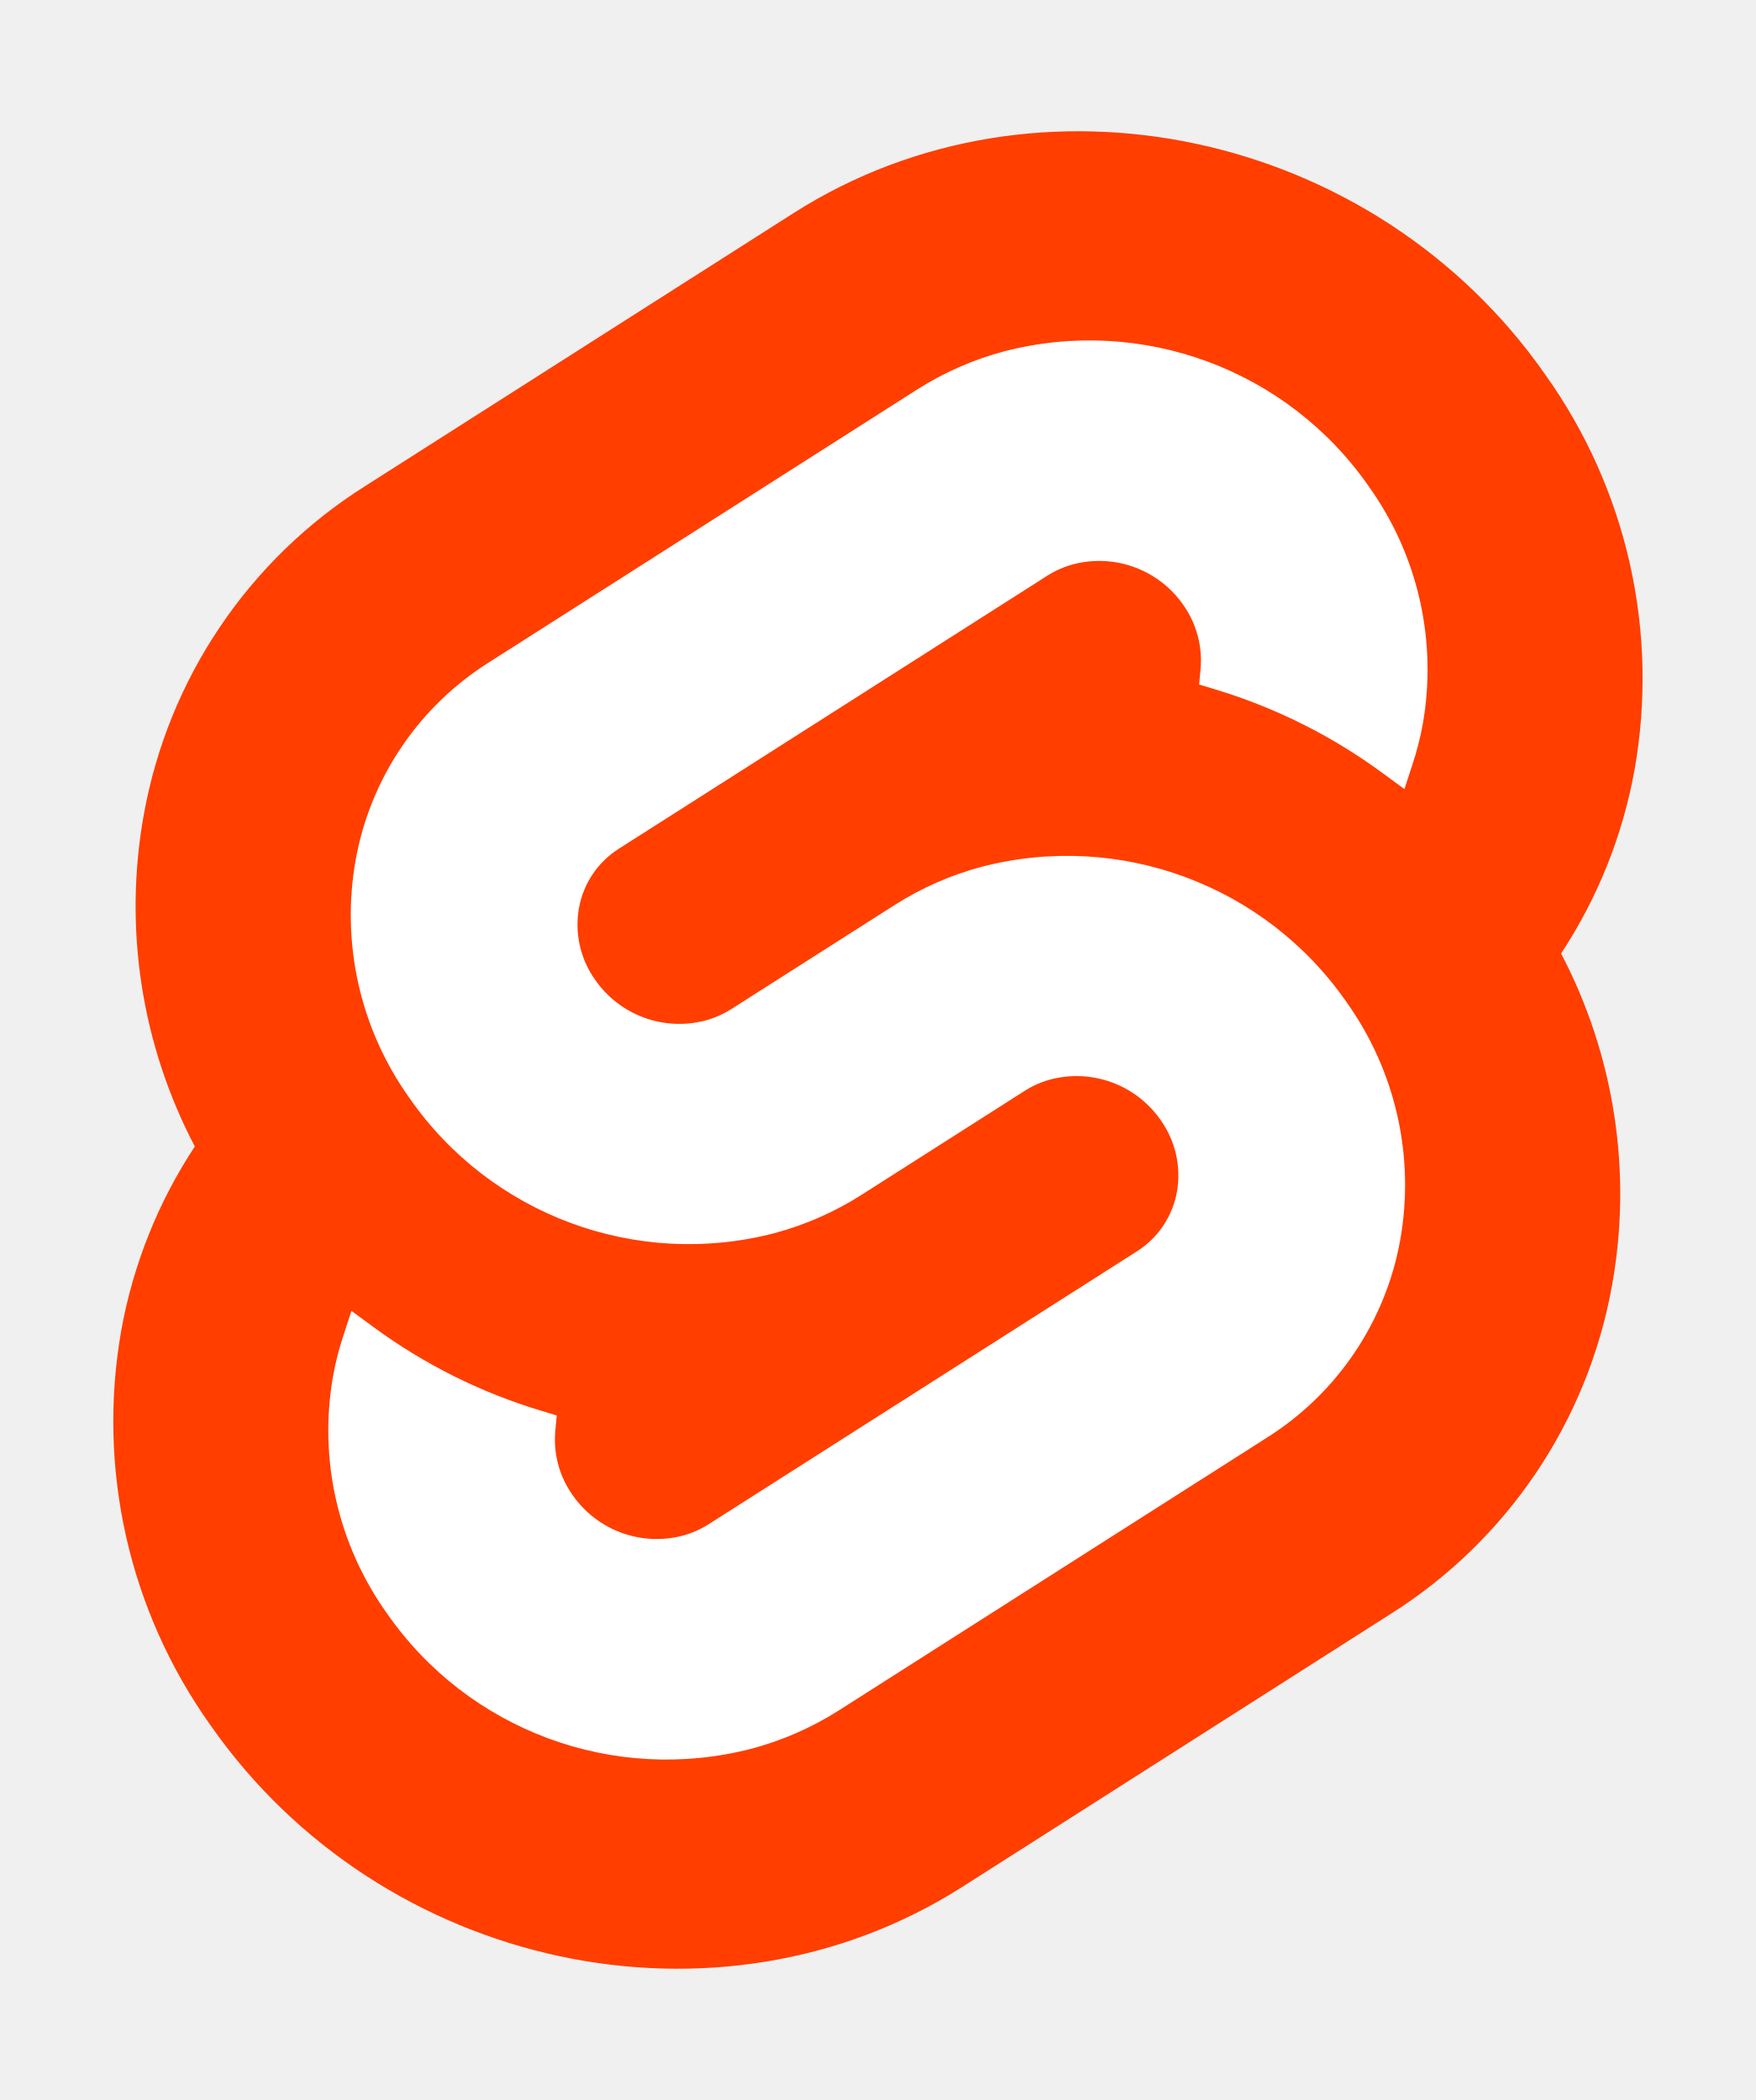
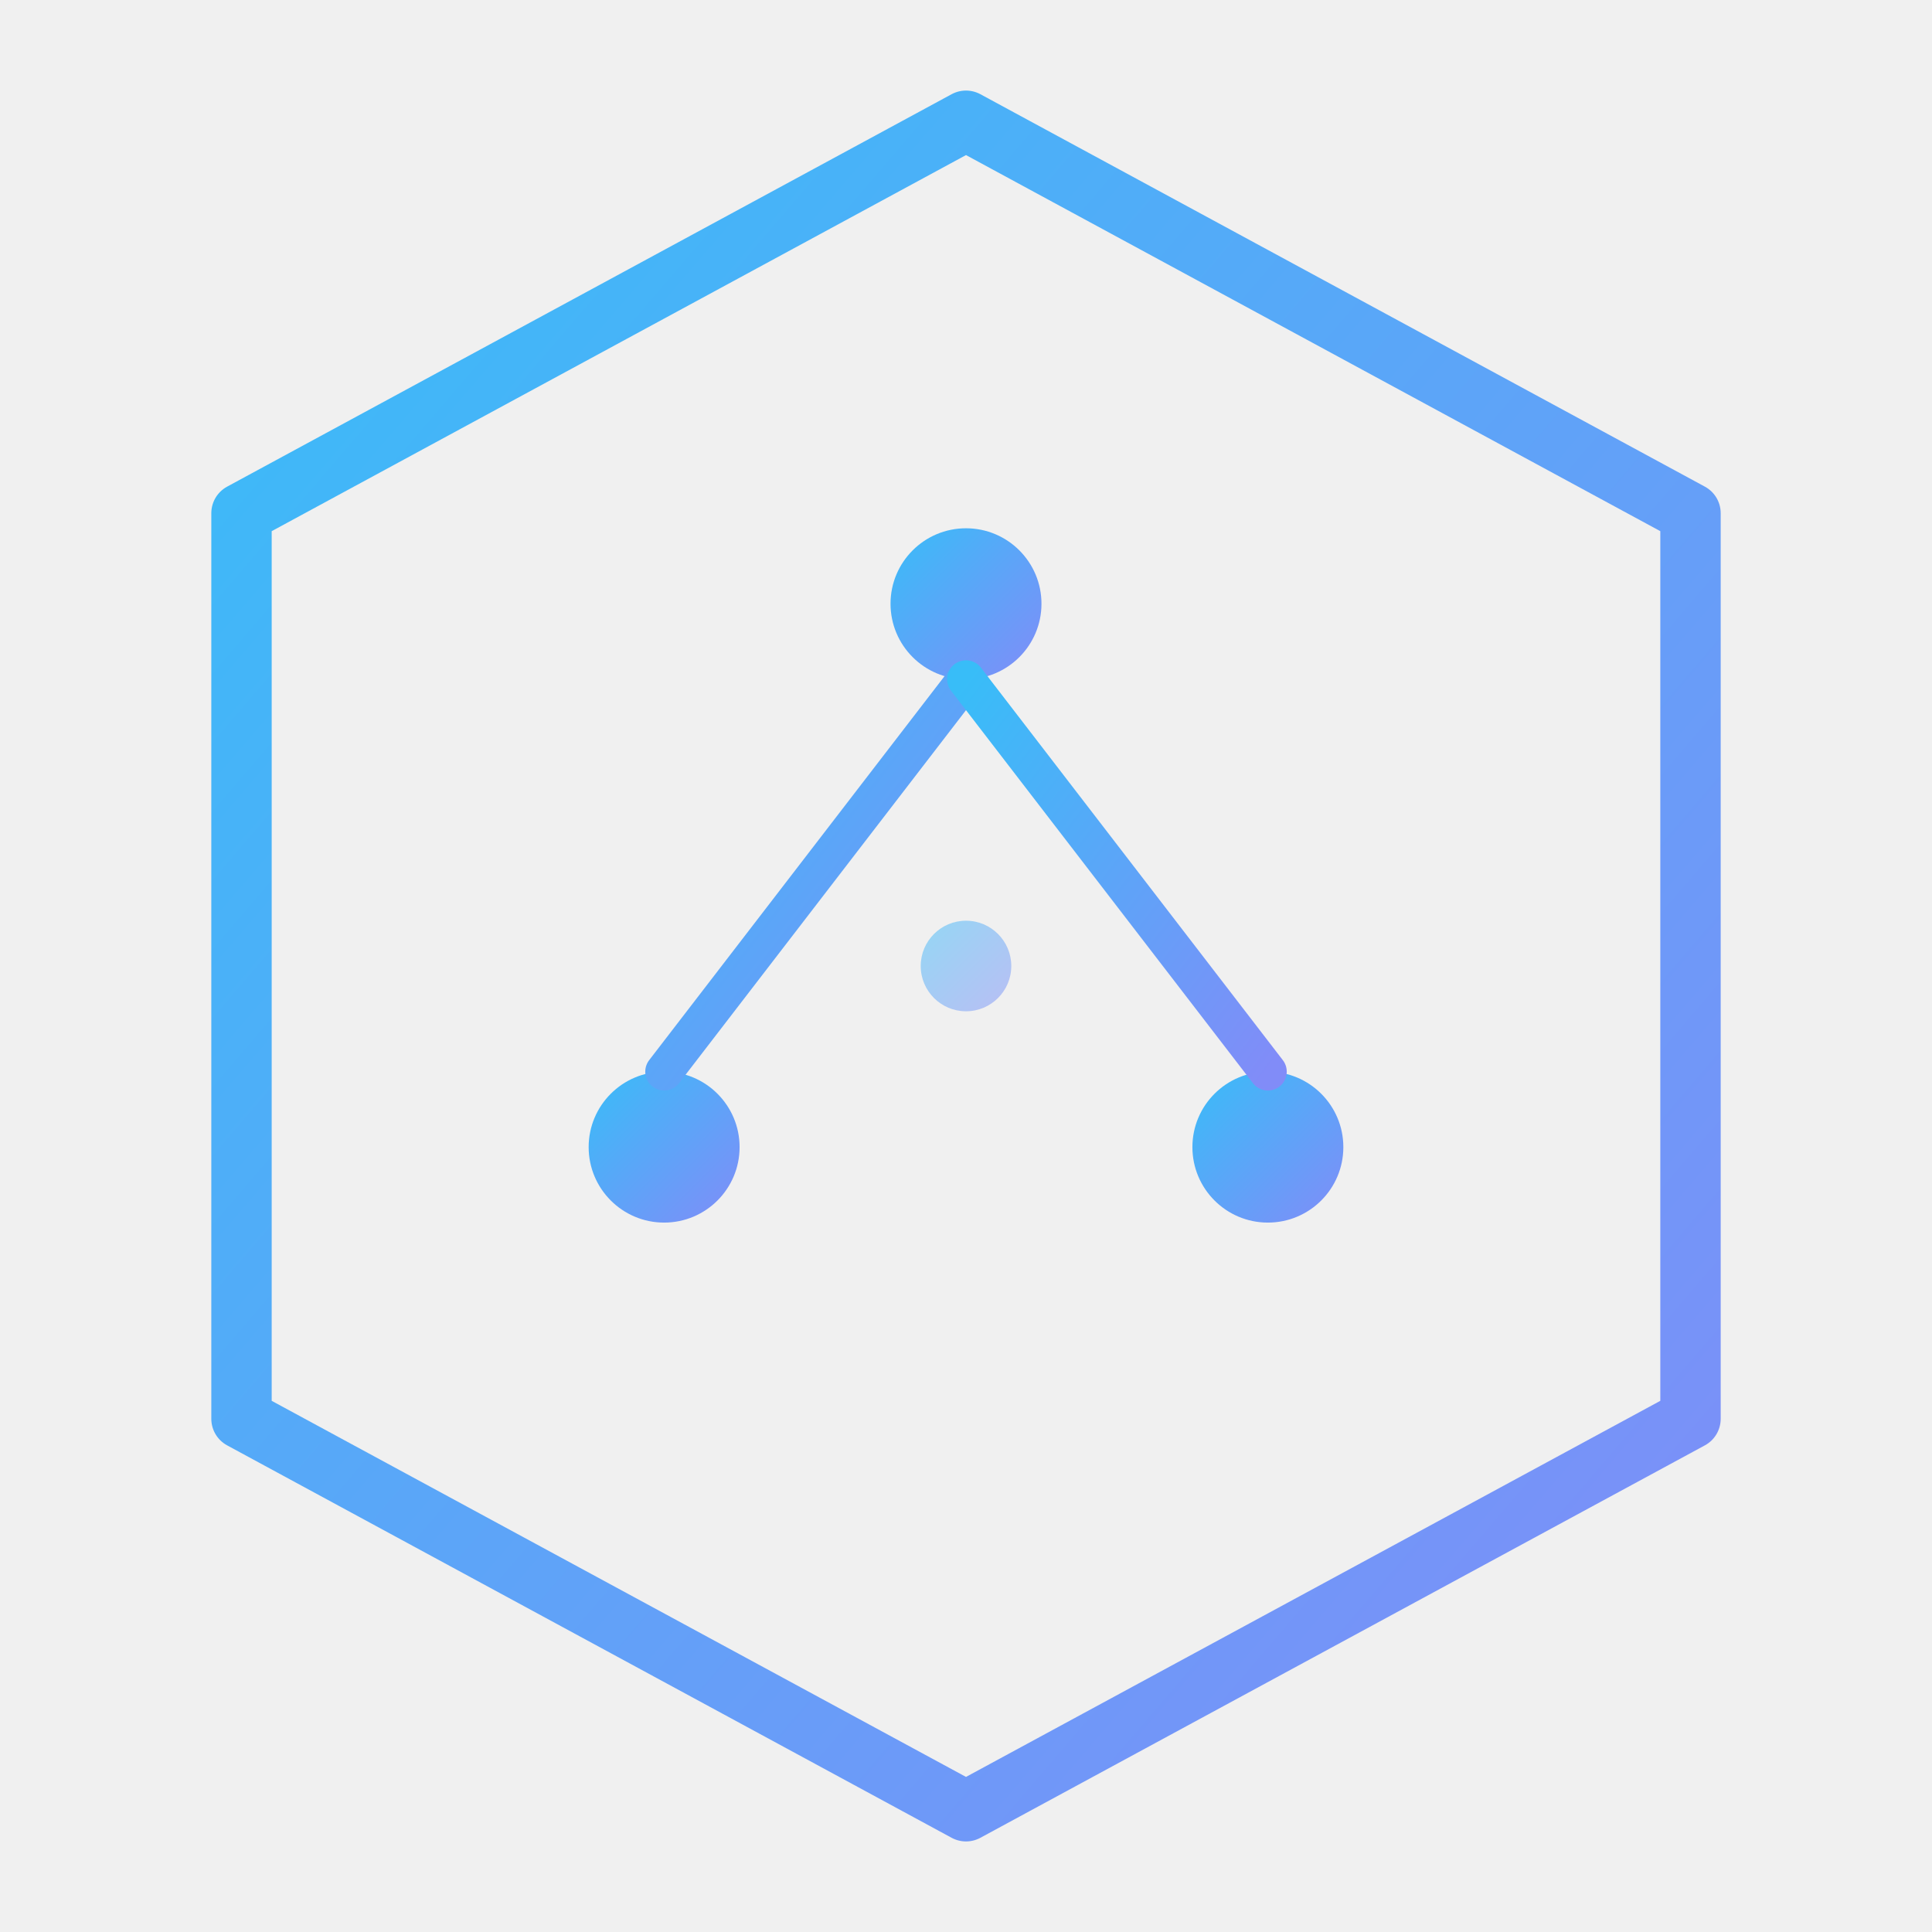
- <svg xmlns="http://www.w3.org/2000/svg" width="107" height="128" viewBox="0 0 107 128">
-   <path d="M94.157 22.819c-10.4-14.885-30.94-19.297-45.792-9.835L22.282 29.608A29.92 29.92 0 0 0 8.764 49.65a31.5 31.5 0 0 0 3.108 20.231 30 30 0 0 0-4.477 11.183 31.9 31.9 0 0 0 5.448 24.116c10.402 14.887 30.942 19.297 45.791 9.835l26.083-16.624A29.92 29.92 0 0 0 98.235 78.35a31.53 31.53 0 0 0-3.105-20.232 30 30 0 0 0 4.474-11.182 31.88 31.88 0 0 0-5.447-24.116" style="fill:#ff3e00" />
-   <path d="M45.817 106.582a20.72 20.72 0 0 1-22.237-8.243 19.17 19.17 0 0 1-3.277-14.503 18 18 0 0 1 .624-2.435l.49-1.498 1.337.981a33.6 33.6 0 0 0 10.203 5.098l.97.294-.09.968a5.85 5.85 0 0 0 1.052 3.878 6.24 6.24 0 0 0 6.695 2.485 5.8 5.8 0 0 0 1.603-.704L69.27 76.28a5.43 5.43 0 0 0 2.45-3.631 5.8 5.8 0 0 0-.987-4.371 6.24 6.24 0 0 0-6.698-2.487 5.7 5.7 0 0 0-1.6.704l-9.953 6.345a19 19 0 0 1-5.296 2.326 20.72 20.72 0 0 1-22.237-8.243 19.17 19.17 0 0 1-3.277-14.502 17.99 17.99 0 0 1 8.13-12.052l26.081-16.623a19 19 0 0 1 5.3-2.329 20.72 20.72 0 0 1 22.237 8.243 19.17 19.17 0 0 1 3.277 14.503 18 18 0 0 1-.624 2.435l-.49 1.498-1.337-.98a33.6 33.6 0 0 0-10.203-5.1l-.97-.294.09-.968a5.86 5.86 0 0 0-1.052-3.878 6.24 6.24 0 0 0-6.696-2.485 5.8 5.8 0 0 0-1.602.704L37.73 51.72a5.42 5.42 0 0 0-2.449 3.63 5.79 5.79 0 0 0 .986 4.372 6.24 6.24 0 0 0 6.698 2.486 5.8 5.8 0 0 0 1.602-.704l9.952-6.342a19 19 0 0 1 5.295-2.328 20.72 20.72 0 0 1 22.237 8.242 19.17 19.17 0 0 1 3.277 14.503 18 18 0 0 1-8.13 12.053l-26.081 16.622a19 19 0 0 1-5.3 2.328" style="fill:#fff" />
+ <svg xmlns="http://www.w3.org/2000/svg" width="128" height="128" viewBox="0 0 128 128">
+   <defs>
+     <linearGradient id="g" x1="0%" y1="0%" x2="100%" y2="100%">
+       <stop offset="0%" stop-color="#38bdf8" />
+       <stop offset="100%" stop-color="#818cf8" />
+     </linearGradient>
+   </defs>
+   <path d="M64 8 L112 34 L112 94 L64 120 L16 94 L16 34 Z" fill="none" stroke="url(#g)" stroke-width="4" stroke-linejoin="round" />
+   <circle cx="64" cy="40" r="5" fill="url(#g)" />
+   <circle cx="44" cy="76" r="5" fill="url(#g)" />
+   <circle cx="84" cy="76" r="5" fill="url(#g)" />
+   <line x1="64" y1="45" x2="44" y2="71" stroke="url(#g)" stroke-width="2.5" stroke-linecap="round" />
+   <line x1="64" y1="45" x2="84" y2="71" stroke="url(#g)" stroke-width="2.5" stroke-linecap="round" />
+   <line x1="44" y1="76" x2="84" y2="76" stroke="url(#g)" stroke-width="2.5" stroke-linecap="round" />
+   <circle cx="64" cy="64" r="3" fill="url(#g)" opacity="0.5" />
</svg>
